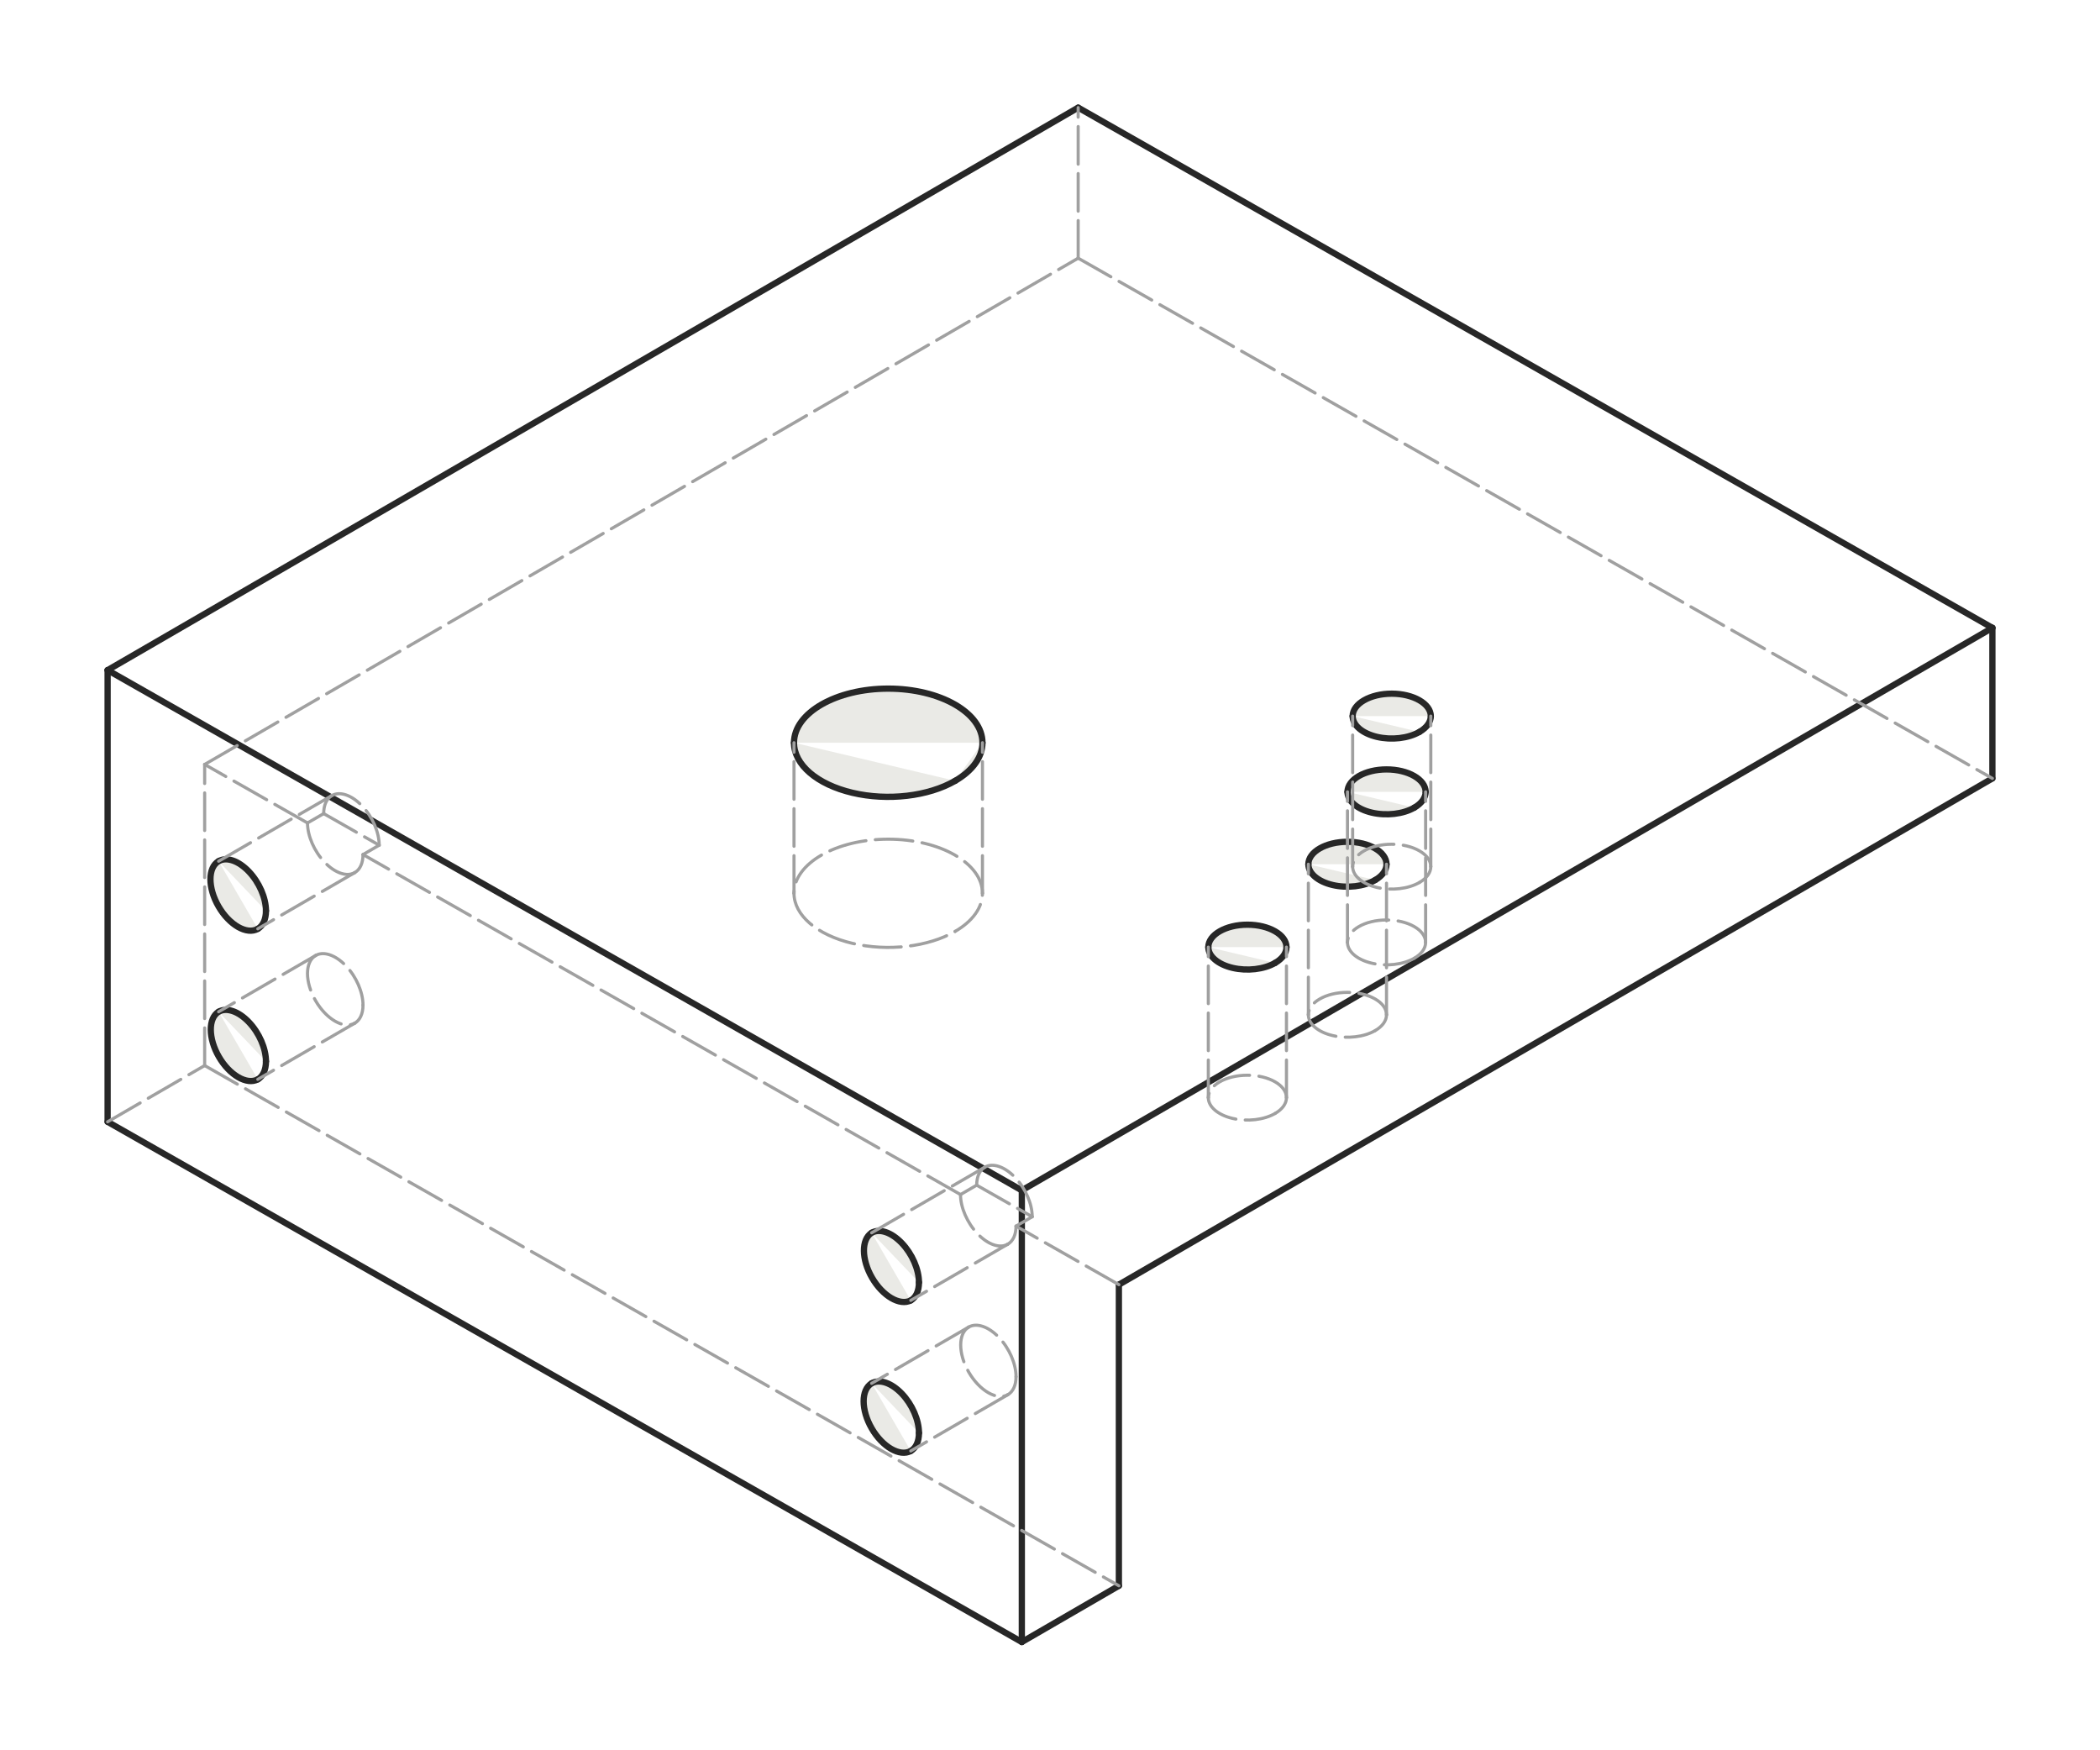
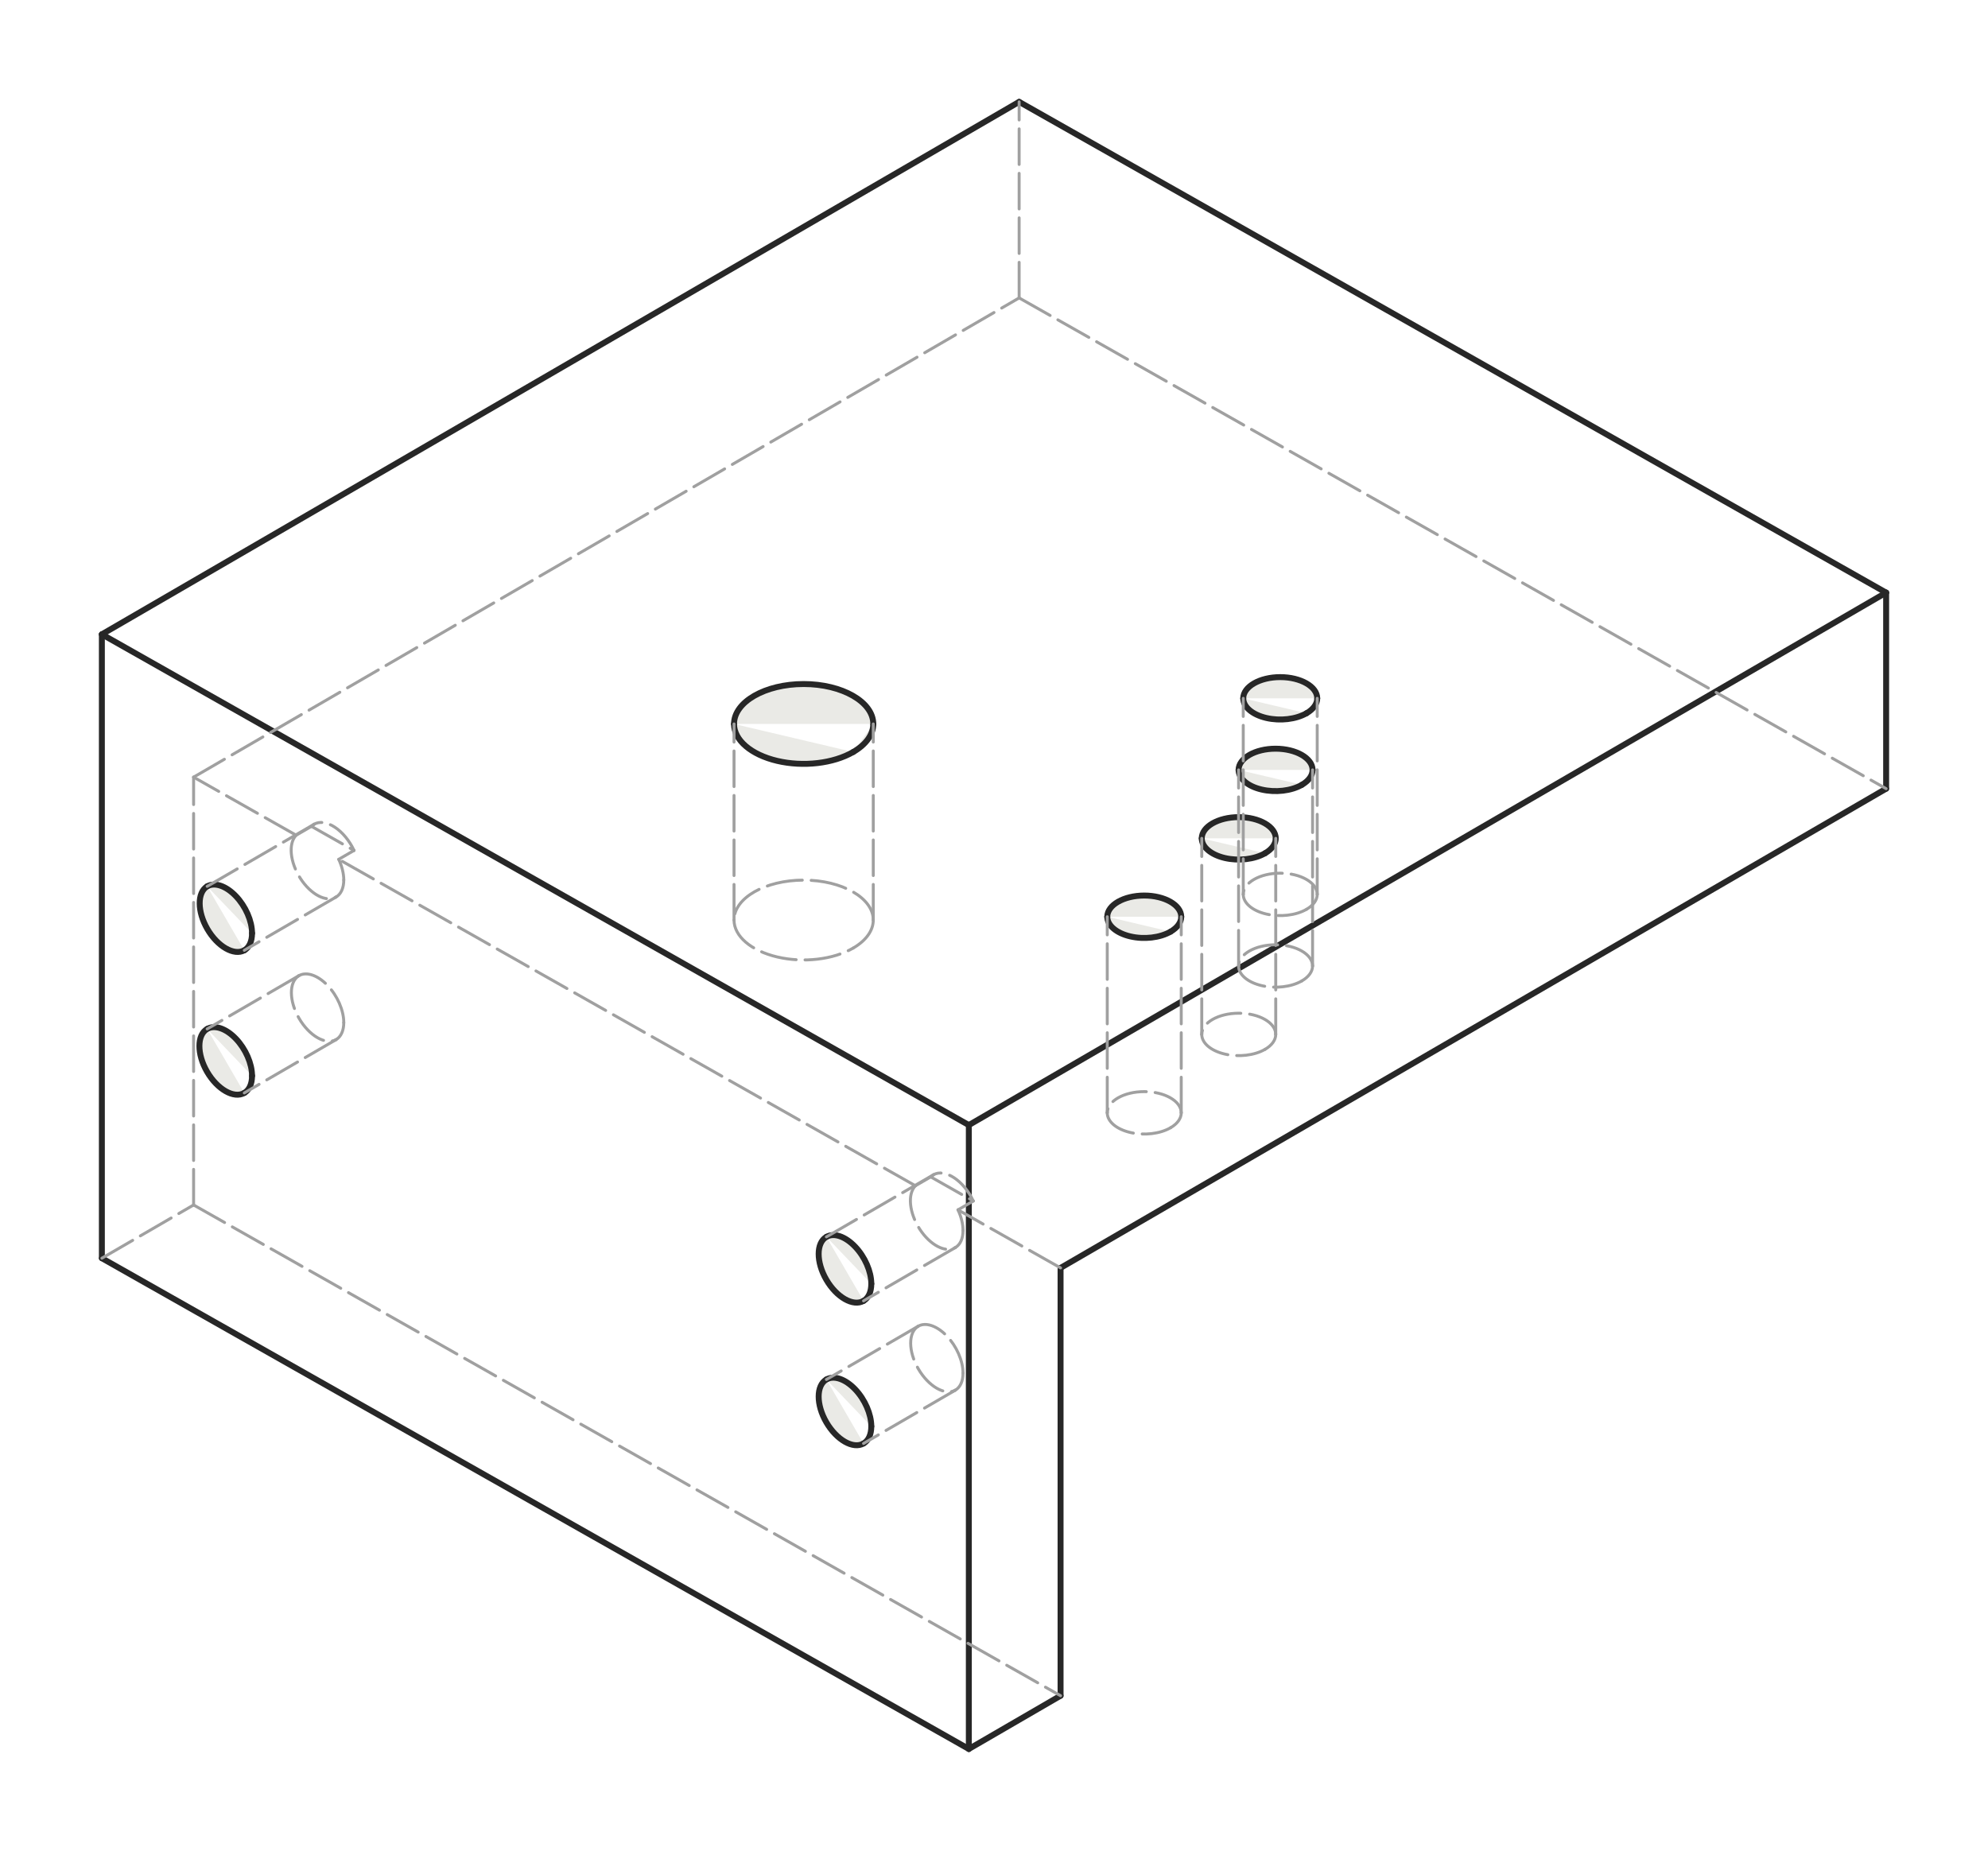
- <svg xmlns="http://www.w3.org/2000/svg" width="201.023mm" height="167.458mm" viewBox="-42.538 -34.832 91.374 76.117" version="1.1">
+ <svg xmlns="http://www.w3.org/2000/svg" width="201.011mm" height="187.163mm" viewBox="-42.276 -37.127 91.369 85.074" version="1.1">
  <g transform="scale(1,-1)" stroke-linecap="round">
    <g fill="rgb(234,234,230)" stroke="rgb(39,39,39)" stroke-width="0.273" id="vis">
-       <line x1="-37.856" y1="-13.971" x2="-37.856" y2="5.678" />
-       <line x1="-37.856" y1="5.678" x2="4.375" y2="30.15" />
-       <line x1="1.923" y1="-36.603" x2="1.923" y2="-16.954" />
-       <line x1="-37.856" y1="-13.971" x2="1.923" y2="-36.603" />
-       <line x1="-37.856" y1="5.678" x2="1.923" y2="-16.954" />
-       <path d="M -30.966,-11.342 A 1.7,0.989 120.091 0,1 -33.026,-9.184" />
-       <path d="M -33.026,-9.184 A 1.7,0.989 120.091 0,1 -31.321,-12.125" />
-       <path d="M -31.321,-12.125 A 1.7,0.989 120.091 0,1 -30.966,-11.342" />
-       <path d="M -30.966,-4.792 A 1.7,0.989 120.091 0,1 -33.026,-2.634" />
-       <path d="M -33.026,-2.634 A 1.7,0.989 120.091 0,1 -31.321,-5.576" />
-       <path d="M -31.321,-5.576 A 1.7,0.989 120.091 0,1 -30.966,-4.792" />
-       <path d="M -2.553,-27.507 A 1.7,0.989 120.091 0,1 -4.612,-25.349" />
-       <path d="M -4.612,-25.349 A 1.7,0.989 120.091 0,1 -2.908,-28.291" />
-       <path d="M -2.908,-28.291 A 1.7,0.989 120.091 0,1 -2.553,-27.507" />
-       <path d="M -2.553,-20.957 A 1.7,0.989 120.091 0,1 -4.612,-18.8" />
-       <path d="M -4.612,-18.8 A 1.7,0.989 120.091 0,1 -2.908,-21.741" />
-       <path d="M -2.908,-21.741 A 1.7,0.989 120.091 0,1 -2.553,-20.957" />
-       <line x1="1.923" y1="-36.603" x2="6.146" y2="-34.156" />
-       <line x1="6.146" y1="-34.156" x2="6.146" y2="-21.056" />
-       <line x1="6.146" y1="-21.056" x2="44.154" y2="0.968" />
-       <line x1="44.154" y1="0.968" x2="44.154" y2="7.518" />
-       <line x1="4.375" y1="30.15" x2="44.154" y2="7.518" />
-       <line x1="44.154" y1="7.518" x2="1.923" y2="-16.954" />
-       <path d="M -0.977,0.863 A 4.1,2.354 -1.942378893503288e-15 0,1 0.21,2.52" />
-       <path d="M 0.21,2.52 A 4.1,2.354 -1.942378893503288e-15 0,1 -7.99,2.52" />
-       <path d="M -7.99,2.52 A 4.1,2.354 -1.942378893503288e-15 0,1 -0.977,0.863" />
-       <path d="M 12.945,-7.059 A 1.7,0.976 -1.942378893503288e-15 0,1 13.438,-6.372" />
-       <path d="M 13.438,-6.372 A 1.7,0.976 -1.942378893503288e-15 0,1 10.038,-6.372" />
-       <path d="M 10.038,-6.372 A 1.7,0.976 -1.942378893503288e-15 0,1 12.945,-7.059" />
-       <path d="M 17.299,-3.453 A 1.7,0.976 -1.942378893503288e-15 0,1 17.791,-2.766" />
-       <path d="M 17.791,-2.766 A 1.7,0.976 -1.942378893503288e-15 0,1 14.391,-2.766" />
-       <path d="M 14.391,-2.766 A 1.7,0.976 -1.942378893503288e-15 0,1 17.299,-3.453" />
-       <path d="M 19.001,-0.304 A 1.7,0.976 -1.942378893503288e-15 0,1 19.493,0.383" />
-       <path d="M 19.493,0.383 A 1.7,0.976 -1.942378893503288e-15 0,1 16.093,0.383" />
-       <path d="M 16.093,0.383 A 1.7,0.976 -1.942378893503288e-15 0,1 19.001,-0.304" />
-       <path d="M 19.225,2.991 A 1.7,0.976 -1.942378893503288e-15 0,1 19.718,3.678" />
-       <path d="M 19.718,3.678 A 1.7,0.976 -1.942378893503288e-15 0,1 16.318,3.678" />
-       <path d="M 16.318,3.678 A 1.7,0.976 -1.942378893503288e-15 0,1 19.225,2.991" />
+       <line x1="-37.594" y1="-20.707" x2="-37.594" y2="7.97" />
+       <line x1="-37.594" y1="7.97" x2="4.564" y2="32.445" />
+       <line x1="2.252" y1="-43.265" x2="2.252" y2="-14.588" />
+       <line x1="-37.594" y1="-20.707" x2="2.252" y2="-43.265" />
+       <line x1="-37.594" y1="7.97" x2="2.252" y2="-14.588" />
+       <path d="M -30.692,-12.324 A 1.7,0.991 120.138 0,1 -32.755,-10.169" />
+       <path d="M -32.755,-10.169 A 1.7,0.991 120.138 0,1 -31.048,-13.11" />
+       <path d="M -31.048,-13.11 A 1.7,0.991 120.138 0,1 -30.692,-12.324" />
+       <path d="M -30.692,-5.77 A 1.7,0.991 120.138 0,1 -32.755,-3.615" />
+       <path d="M -32.755,-3.615 A 1.7,0.991 120.138 0,1 -31.048,-6.555" />
+       <path d="M -31.048,-6.555 A 1.7,0.991 120.138 0,1 -30.692,-5.77" />
+       <path d="M -2.231,-28.437 A 1.7,0.991 120.138 0,1 -4.294,-26.282" />
+       <path d="M -4.294,-26.282 A 1.7,0.991 120.138 0,1 -2.587,-29.223" />
+       <path d="M -2.587,-29.223 A 1.7,0.991 120.138 0,1 -2.231,-28.437" />
+       <path d="M -2.231,-21.882 A 1.7,0.991 120.138 0,1 -4.294,-19.727" />
+       <path d="M -4.294,-19.727 A 1.7,0.991 120.138 0,1 -2.587,-22.668" />
+       <path d="M -2.587,-22.668 A 1.7,0.991 120.138 0,1 -2.231,-21.882" />
+       <line x1="2.252" y1="-43.265" x2="6.468" y2="-40.818" />
+       <line x1="6.468" y1="-40.818" x2="6.468" y2="-21.153" />
+       <line x1="6.468" y1="-21.153" x2="44.411" y2="0.875" />
+       <line x1="44.411" y1="0.875" x2="44.411" y2="9.887" />
+       <line x1="4.564" y1="32.445" x2="44.411" y2="9.887" />
+       <line x1="44.411" y1="9.887" x2="2.252" y2="-14.588" />
+       <path d="M -3.063,2.561 A 3.2,1.835 1.9409025301781922e-15 0,1 -2.14,3.85" />
+       <path d="M -2.14,3.85 A 3.2,1.835 1.9409025301781922e-15 0,1 -8.54,3.85" />
+       <path d="M -8.54,3.85 A 3.2,1.835 1.9409025301781922e-15 0,1 -3.063,2.561" />
+       <path d="M 11.524,-5.697 A 1.7,0.975 1.9409025301781922e-15 0,1 12.014,-5.012" />
+       <path d="M 12.014,-5.012 A 1.7,0.975 1.9409025301781922e-15 0,1 8.614,-5.012" />
+       <path d="M 8.614,-5.012 A 1.7,0.975 1.9409025301781922e-15 0,1 11.524,-5.697" />
+       <path d="M 15.867,-2.093 A 1.7,0.975 1.9409025301781922e-15 0,1 16.357,-1.408" />
+       <path d="M 16.357,-1.408 A 1.7,0.975 1.9409025301781922e-15 0,1 12.957,-1.408" />
+       <path d="M 12.957,-1.408 A 1.7,0.975 1.9409025301781922e-15 0,1 15.867,-2.093" />
+       <path d="M 17.559,1.053 A 1.7,0.975 1.9409025301781922e-15 0,1 18.05,1.738" />
+       <path d="M 18.05,1.738 A 1.7,0.975 1.9409025301781922e-15 0,1 14.65,1.738" />
+       <path d="M 14.65,1.738 A 1.7,0.975 1.9409025301781922e-15 0,1 17.559,1.053" />
+       <path d="M 17.774,4.344 A 1.7,0.975 1.9409025301781922e-15 0,1 18.264,5.028" />
+       <path d="M 18.264,5.028 A 1.7,0.975 1.9409025301781922e-15 0,1 14.864,5.028" />
+       <path d="M 14.864,5.028 A 1.7,0.975 1.9409025301781922e-15 0,1 17.774,4.344" />
    </g>
    <g fill="none" stroke="rgb(160,160,160)" stroke-width="0.136" id="hid" stroke-dasharray="1.636 0.409">
-       <line x1="-37.856" y1="-13.971" x2="-33.633" y2="-11.524" />
-       <line x1="-33.633" y1="-11.524" x2="-33.633" y2="1.576" />
-       <line x1="-33.633" y1="1.576" x2="4.375" y2="23.6" />
-       <line x1="4.375" y1="23.6" x2="4.375" y2="30.15" />
-       <line x1="-33.633" y1="-11.524" x2="6.146" y2="-34.156" />
-       <line x1="6.146" y1="-21.056" x2="1.671" y2="-18.51" />
-       <path d="M -0.745,-17.136 A 1.7,0.989 120.091 0,1 1.315,-19.294" />
-       <path d="M 1.315,-19.294 A 1.7,0.989 120.091 0,1 1.671,-18.51" />
-       <line x1="-29.158" y1="-0.97" x2="-33.633" y2="1.576" />
-       <line x1="-0.745" y1="-17.136" x2="-26.743" y2="-2.345" />
-       <path d="M -29.158,-0.97 A 1.7,0.989 120.091 0,1 -27.098,-3.128" />
-       <path d="M -27.098,-3.128 A 1.7,0.989 120.091 0,1 -26.743,-2.345" />
-       <path d="M -26.743,-8.894 A 1.7,0.989 120.091 0,1 -28.803,-6.736" />
-       <path d="M -28.803,-6.736 A 1.7,0.989 120.091 0,1 -27.098,-9.678" />
-       <path d="M -27.098,-9.678 A 1.7,0.989 120.091 0,1 -26.743,-8.894" />
-       <path d="M 1.671,-25.06 A 1.7,0.989 120.091 0,1 -0.389,-22.902" />
-       <path d="M -0.389,-22.902 A 1.7,0.989 120.091 0,1 1.315,-25.844" />
-       <path d="M 1.315,-25.844 A 1.7,0.989 120.091 0,1 1.671,-25.06" />
-       <line x1="4.375" y1="23.6" x2="44.154" y2="0.968" />
-       <line x1="-28.454" y1="-0.563" x2="-29.158" y2="-0.97" />
-       <line x1="-28.454" y1="-0.563" x2="-26.039" y2="-1.937" />
-       <line x1="-26.039" y1="-1.937" x2="-26.743" y2="-2.345" />
-       <line x1="2.375" y1="-18.102" x2="1.671" y2="-18.51" />
-       <line x1="-0.041" y1="-16.728" x2="2.375" y2="-18.102" />
-       <line x1="-0.041" y1="-16.728" x2="-0.745" y2="-17.136" />
-       <path d="M -0.977,-5.687 A 4.1,2.354 -1.942378893503288e-15 0,1 0.21,-4.03" />
-       <path d="M 0.21,-4.03 A 4.1,2.354 -1.942378893503288e-15 0,1 -7.99,-4.03" />
-       <path d="M -7.99,-4.03 A 4.1,2.354 -1.942378893503288e-15 0,1 -0.977,-5.687" />
-       <path d="M 12.945,-13.608 A 1.7,0.976 -1.942378893503288e-15 0,1 13.438,-12.921" />
-       <path d="M 13.438,-12.921 A 1.7,0.976 -1.942378893503288e-15 0,1 10.038,-12.921" />
-       <path d="M 10.038,-12.921 A 1.7,0.976 -1.942378893503288e-15 0,1 12.945,-13.608" />
-       <path d="M 17.299,-10.003 A 1.7,0.976 -1.942378893503288e-15 0,1 17.791,-9.316" />
-       <path d="M 17.791,-9.316 A 1.7,0.976 -1.942378893503288e-15 0,1 14.391,-9.316" />
-       <path d="M 14.391,-9.316 A 1.7,0.976 -1.942378893503288e-15 0,1 17.299,-10.003" />
-       <path d="M 19.001,-6.854 A 1.7,0.976 -1.942378893503288e-15 0,1 19.493,-6.167" />
-       <path d="M 19.493,-6.167 A 1.7,0.976 -1.942378893503288e-15 0,1 16.093,-6.167" />
-       <path d="M 16.093,-6.167 A 1.7,0.976 -1.942378893503288e-15 0,1 19.001,-6.854" />
-       <path d="M 19.225,-3.559 A 1.7,0.976 -1.942378893503288e-15 0,1 19.718,-2.872" />
-       <path d="M 19.718,-2.872 A 1.7,0.976 -1.942378893503288e-15 0,1 16.318,-2.872" />
-       <path d="M 16.318,-2.872 A 1.7,0.976 -1.942378893503288e-15 0,1 19.225,-3.559" />
-       <path d="M -26.039,-1.937 A 1.7,0.989 120.091 0,1 -28.099,0.221" />
-       <path d="M -28.099,0.221 A 1.7,0.989 120.091 0,1 -28.454,-0.563" />
-       <path d="M 2.375,-18.102 A 1.7,0.989 120.091 0,1 0.315,-15.944" />
-       <path d="M 0.315,-15.944 A 1.7,0.989 120.091 0,1 -0.041,-16.728" />
-       <line x1="-28.803" y1="-6.736" x2="-33.026" y2="-9.184" />
-       <line x1="-27.098" y1="-9.678" x2="-31.321" y2="-12.125" />
-       <line x1="-28.099" y1="0.221" x2="-33.026" y2="-2.634" />
-       <line x1="-27.098" y1="-3.128" x2="-31.321" y2="-5.576" />
-       <line x1="-0.389" y1="-22.902" x2="-4.612" y2="-25.349" />
-       <line x1="1.315" y1="-25.844" x2="-2.908" y2="-28.291" />
-       <line x1="0.315" y1="-15.944" x2="-4.612" y2="-18.8" />
-       <line x1="1.315" y1="-19.294" x2="-2.908" y2="-21.741" />
-       <line x1="0.21" y1="-4.03" x2="0.21" y2="2.52" />
-       <line x1="-7.99" y1="-4.03" x2="-7.99" y2="2.52" />
-       <line x1="13.438" y1="-12.921" x2="13.438" y2="-6.372" />
-       <line x1="10.038" y1="-12.921" x2="10.038" y2="-6.372" />
-       <line x1="17.791" y1="-9.316" x2="17.791" y2="-2.766" />
-       <line x1="14.391" y1="-9.316" x2="14.391" y2="-2.766" />
-       <line x1="19.493" y1="-6.167" x2="19.493" y2="0.383" />
-       <line x1="16.093" y1="-6.167" x2="16.093" y2="0.383" />
-       <line x1="19.718" y1="-2.872" x2="19.718" y2="3.678" />
-       <line x1="16.318" y1="-2.872" x2="16.318" y2="3.678" />
+       <line x1="-37.594" y1="-20.707" x2="-33.378" y2="-18.26" />
+       <line x1="-33.378" y1="-18.26" x2="-33.378" y2="1.405" />
+       <line x1="-33.378" y1="1.405" x2="4.564" y2="23.433" />
+       <line x1="4.564" y1="23.433" x2="4.564" y2="32.445" />
+       <line x1="-33.378" y1="-18.26" x2="6.468" y2="-40.818" />
+       <line x1="6.468" y1="-21.153" x2="1.754" y2="-18.485" />
+       <path d="M 1.985,-19.435 A 1.7,0.991 120.138 0,1 1.754,-18.485" />
+       <line x1="-28.664" y1="-1.264" x2="-33.378" y2="1.405" />
+       <path d="M -0.203,-17.377 A 1.7,0.991 120.138 0,1 1.629,-20.22" />
+       <path d="M 1.629,-20.22 A 1.7,0.991 120.138 0,1 1.985,-19.435" />
+       <path d="M -28.664,-1.264 A 1.7,0.991 120.138 0,1 -26.833,-4.107" />
+       <path d="M -26.833,-4.107 A 1.7,0.991 120.138 0,1 -26.476,-3.322" />
+       <line x1="-0.203" y1="-17.377" x2="-26.708" y2="-2.372" />
+       <path d="M -26.476,-3.322 A 1.7,0.991 120.138 0,1 -26.708,-2.372" />
+       <path d="M -26.476,-9.877 A 1.7,0.991 120.138 0,1 -28.54,-7.722" />
+       <path d="M -28.54,-7.722 A 1.7,0.991 120.138 0,1 -26.833,-10.662" />
+       <path d="M -26.833,-10.662 A 1.7,0.991 120.138 0,1 -26.476,-9.877" />
+       <path d="M 1.985,-25.99 A 1.7,0.991 120.138 0,1 -0.078,-23.835" />
+       <path d="M -0.078,-23.835 A 1.7,0.991 120.138 0,1 1.629,-26.775" />
+       <path d="M 1.629,-26.775 A 1.7,0.991 120.138 0,1 1.985,-25.99" />
+       <line x1="4.564" y1="23.433" x2="44.411" y2="0.875" />
+       <line x1="-27.962" y1="-0.856" x2="-28.664" y2="-1.264" />
+       <line x1="-27.962" y1="-0.856" x2="-26.005" y2="-1.964" />
+       <line x1="-26.005" y1="-1.964" x2="-26.708" y2="-2.372" />
+       <line x1="2.456" y1="-18.077" x2="1.754" y2="-18.485" />
+       <line x1="0.5" y1="-16.969" x2="2.456" y2="-18.077" />
+       <line x1="0.5" y1="-16.969" x2="-0.203" y2="-17.377" />
+       <path d="M -3.063,-6.452 A 3.2,1.835 1.9409025301781922e-15 0,1 -2.14,-5.163" />
+       <path d="M -2.14,-5.163 A 3.2,1.835 1.9409025301781922e-15 0,1 -8.54,-5.163" />
+       <path d="M -8.54,-5.163 A 3.2,1.835 1.9409025301781922e-15 0,1 -3.063,-6.452" />
+       <path d="M 11.524,-14.71 A 1.7,0.975 1.9409025301781922e-15 0,1 12.014,-14.025" />
+       <path d="M 12.014,-14.025 A 1.7,0.975 1.9409025301781922e-15 0,1 8.614,-14.025" />
+       <path d="M 8.614,-14.025 A 1.7,0.975 1.9409025301781922e-15 0,1 11.524,-14.71" />
+       <path d="M 15.867,-11.106 A 1.7,0.975 1.9409025301781922e-15 0,1 16.357,-10.421" />
+       <path d="M 16.357,-10.421 A 1.7,0.975 1.9409025301781922e-15 0,1 12.957,-10.421" />
+       <path d="M 12.957,-10.421 A 1.7,0.975 1.9409025301781922e-15 0,1 15.867,-11.106" />
+       <path d="M 17.559,-7.96 A 1.7,0.975 1.9409025301781922e-15 0,1 18.05,-7.275" />
+       <path d="M 18.05,-7.275 A 1.7,0.975 1.9409025301781922e-15 0,1 14.65,-7.275" />
+       <path d="M 14.65,-7.275 A 1.7,0.975 1.9409025301781922e-15 0,1 17.559,-7.96" />
+       <path d="M 17.774,-4.669 A 1.7,0.975 1.9409025301781922e-15 0,1 18.264,-3.984" />
+       <path d="M 18.264,-3.984 A 1.7,0.975 1.9409025301781922e-15 0,1 14.864,-3.984" />
+       <path d="M 14.864,-3.984 A 1.7,0.975 1.9409025301781922e-15 0,1 17.774,-4.669" />
+       <path d="M -26.005,-1.964 A 1.7,0.991 120.138 0,1 -27.837,-0.759" />
+       <path d="M -27.837,-0.759 A 1.7,0.991 120.138 0,1 -27.962,-0.856" />
+       <path d="M 2.456,-18.077 A 1.7,0.991 120.138 0,1 0.625,-16.872" />
+       <path d="M 0.625,-16.872 A 1.7,0.991 120.138 0,1 0.5,-16.969" />
+       <line x1="-28.54" y1="-7.722" x2="-32.755" y2="-10.169" />
+       <line x1="-26.833" y1="-10.662" x2="-31.048" y2="-13.11" />
+       <line x1="-27.837" y1="-0.759" x2="-32.755" y2="-3.615" />
+       <line x1="-26.833" y1="-4.107" x2="-31.048" y2="-6.555" />
+       <line x1="-0.078" y1="-23.835" x2="-4.294" y2="-26.282" />
+       <line x1="1.629" y1="-26.775" x2="-2.587" y2="-29.223" />
+       <line x1="0.625" y1="-16.872" x2="-4.294" y2="-19.727" />
+       <line x1="1.629" y1="-20.22" x2="-2.587" y2="-22.668" />
+       <line x1="-2.14" y1="-5.163" x2="-2.14" y2="3.85" />
+       <line x1="-8.54" y1="-5.163" x2="-8.54" y2="3.85" />
+       <line x1="12.014" y1="-14.025" x2="12.014" y2="-5.012" />
+       <line x1="8.614" y1="-14.025" x2="8.614" y2="-5.012" />
+       <line x1="16.357" y1="-10.421" x2="16.357" y2="-1.408" />
+       <line x1="12.957" y1="-10.421" x2="12.957" y2="-1.408" />
+       <line x1="18.05" y1="-7.275" x2="18.05" y2="1.738" />
+       <line x1="14.65" y1="-7.275" x2="14.65" y2="1.738" />
+       <line x1="18.264" y1="-3.984" x2="18.264" y2="5.028" />
+       <line x1="14.864" y1="-3.984" x2="14.864" y2="5.028" />
    </g>
  </g>
</svg>
